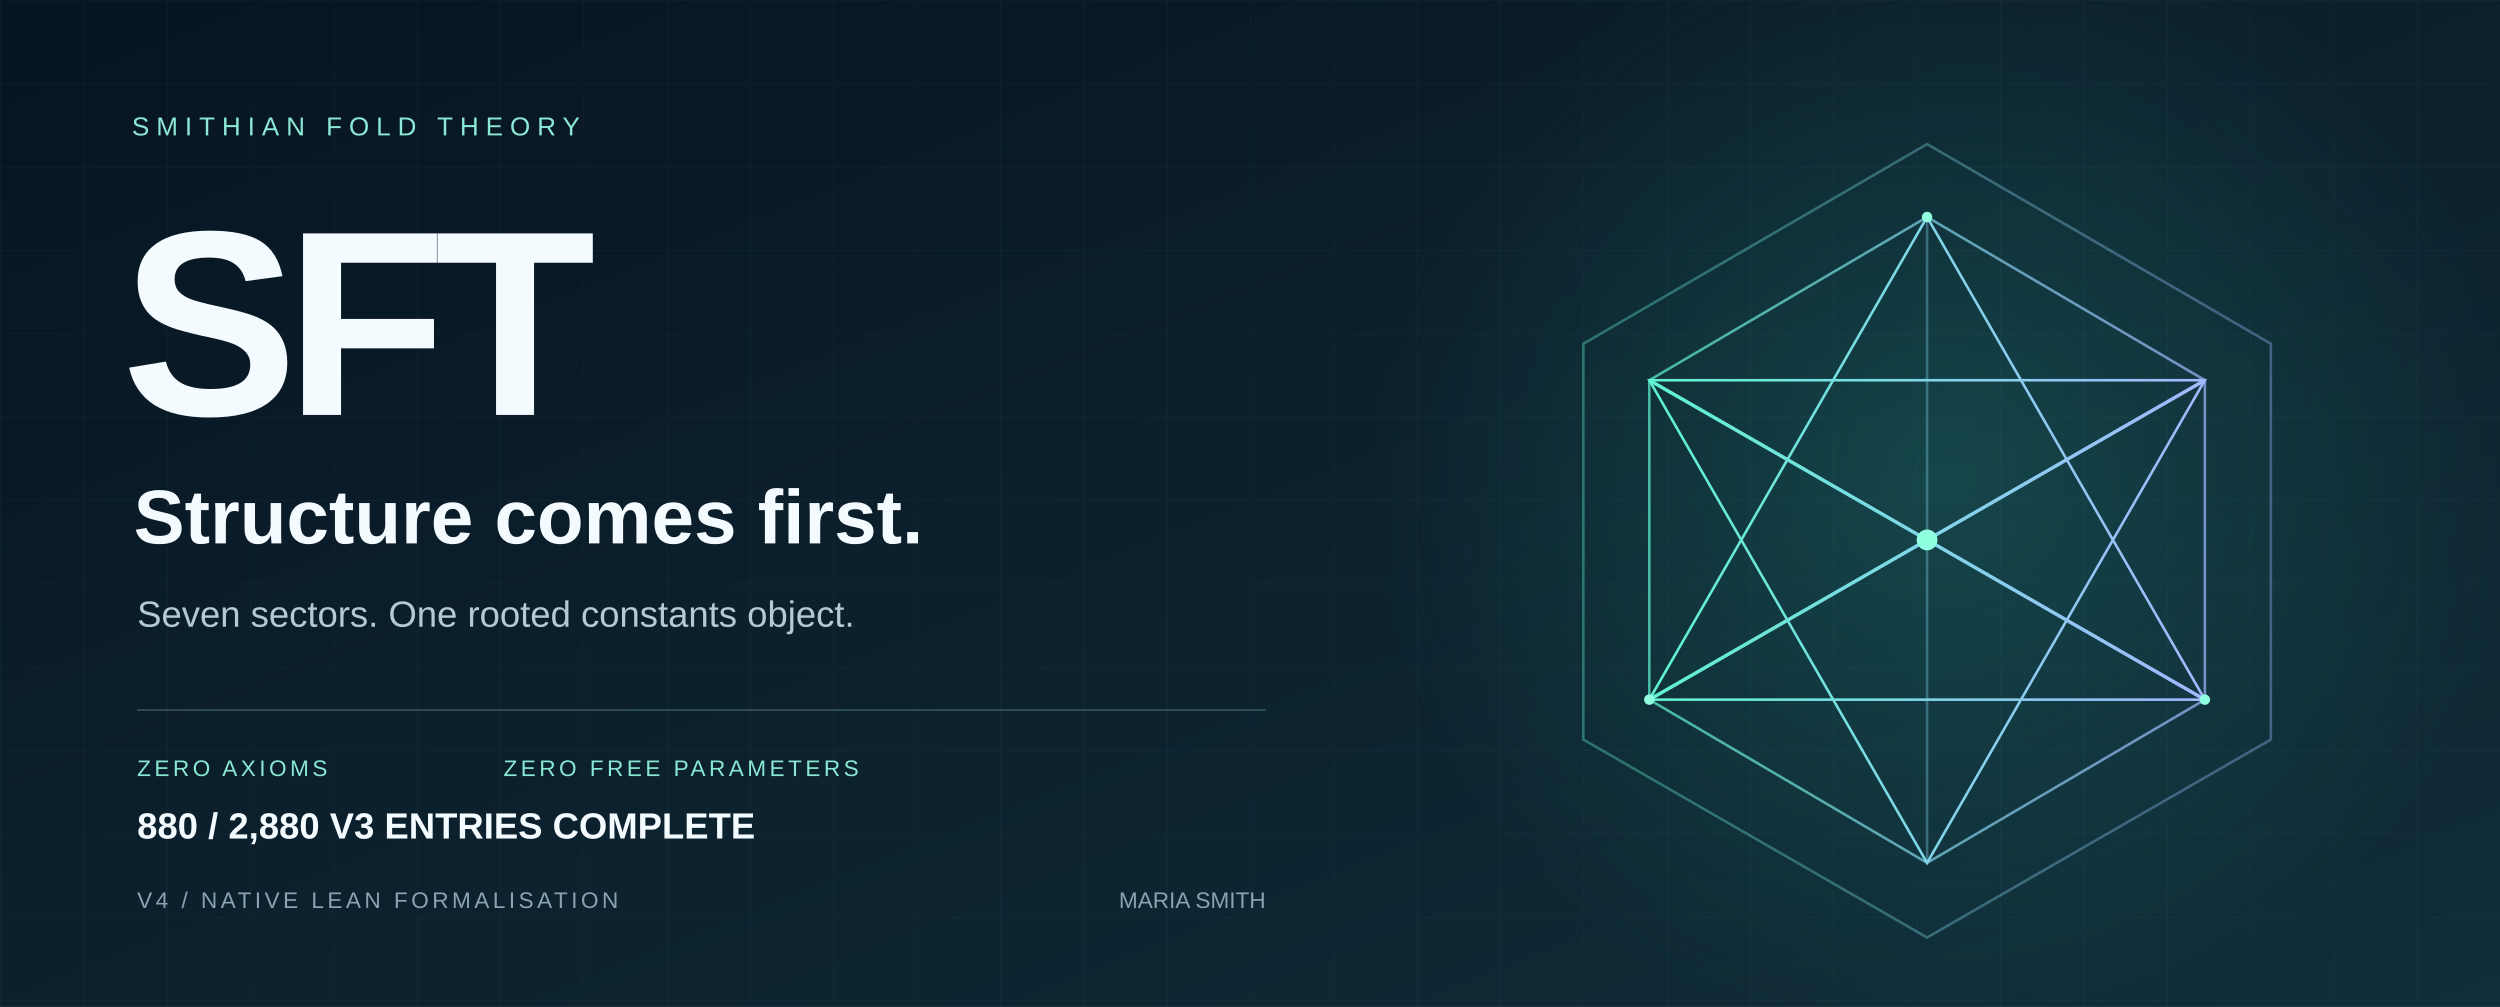
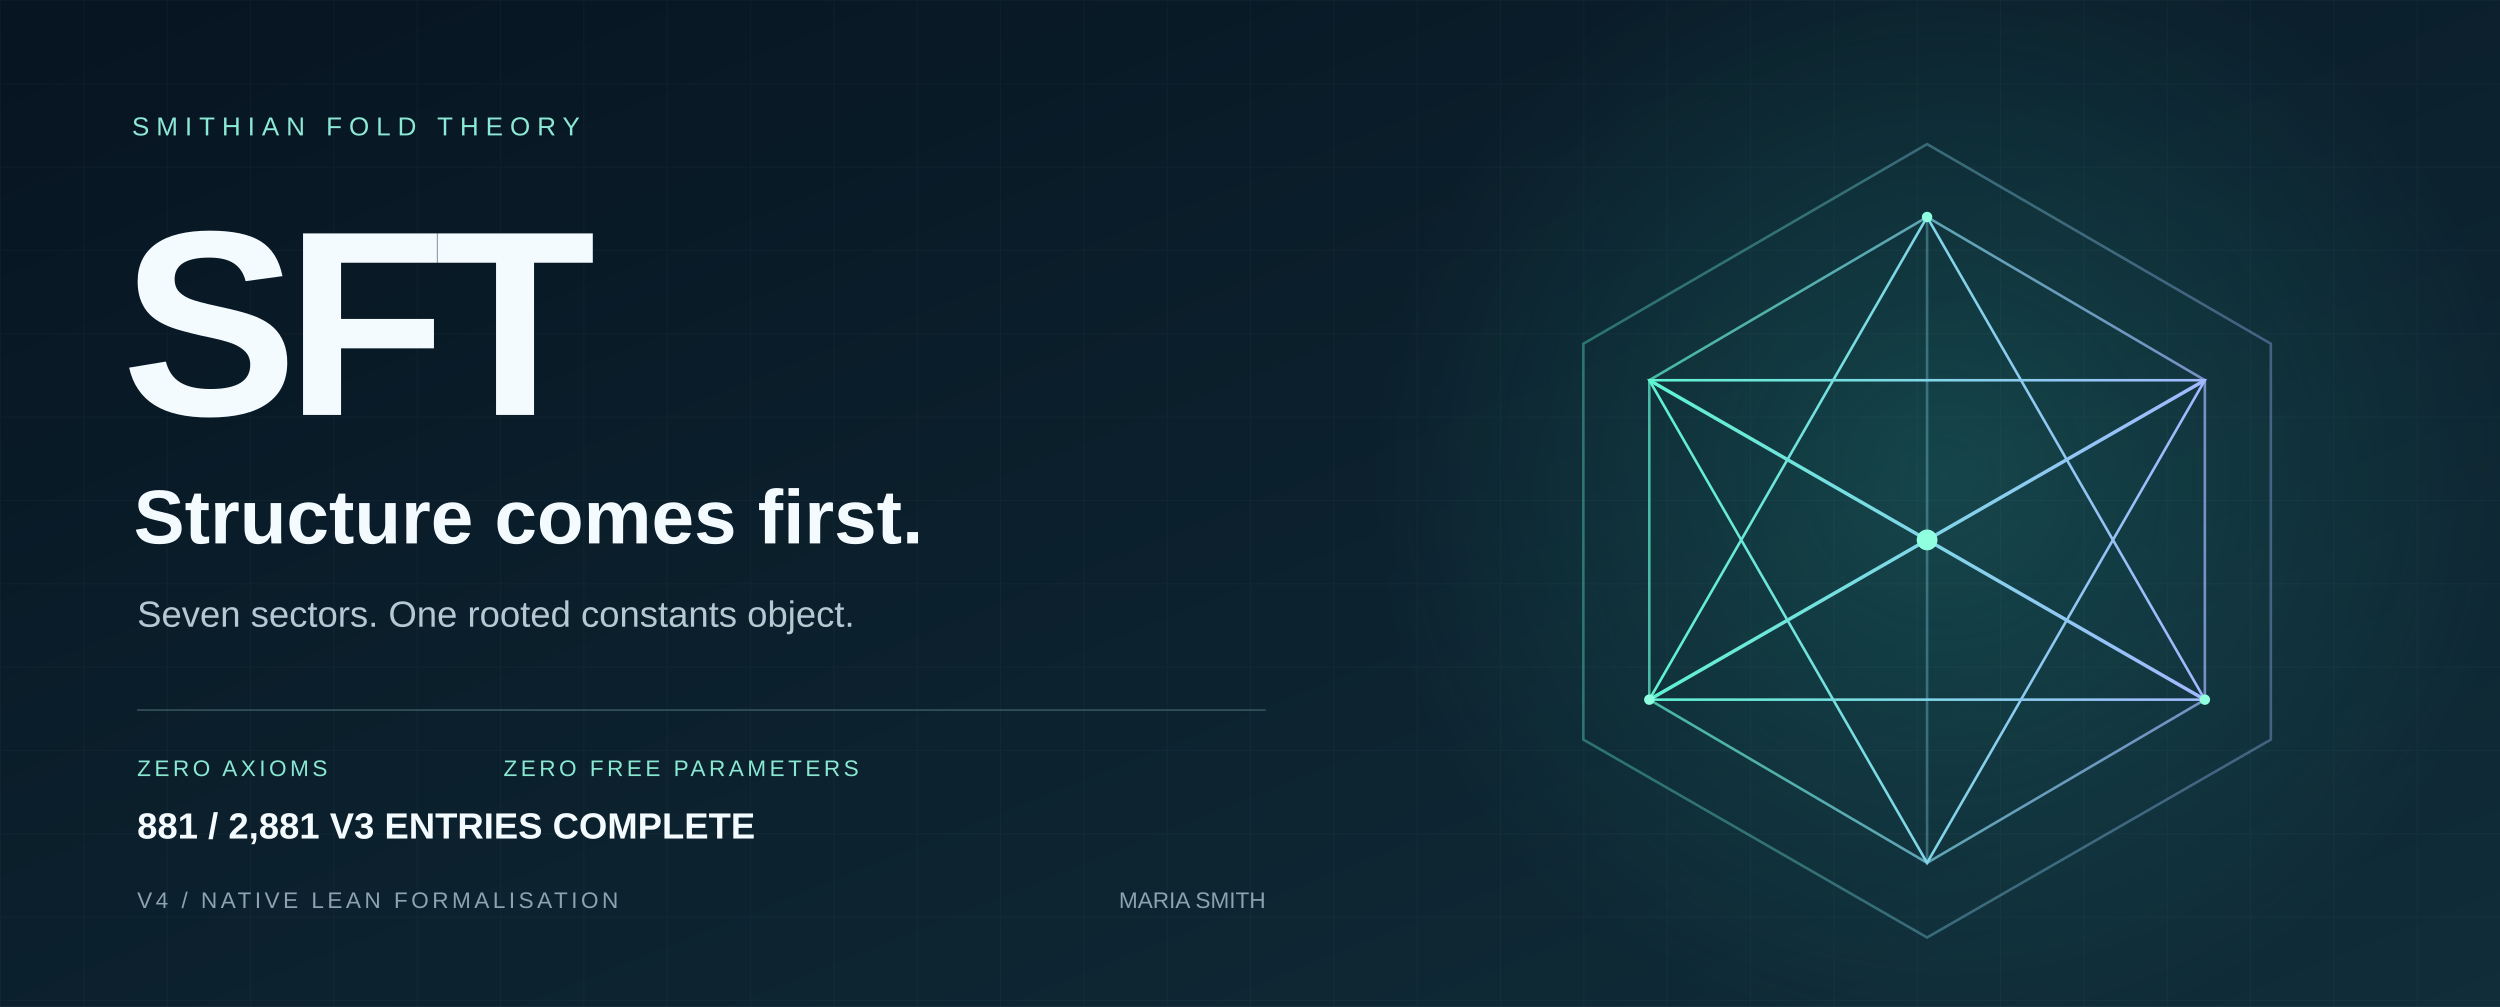
<svg xmlns="http://www.w3.org/2000/svg" width="1440" height="580" viewBox="0 0 1440 580" role="img" aria-labelledby="title desc">
  <defs>
    <linearGradient id="bg" x2="1" y2="1">
      <stop stop-color="#071421" />
      <stop offset="1" stop-color="#102d39" />
    </linearGradient>
    <linearGradient id="edge">
      <stop stop-color="#5ff3d0" />
      <stop offset="1" stop-color="#a2b8ff" />
    </linearGradient>
    <radialGradient id="glow">
      <stop stop-color="#36ccb4" stop-opacity=".2" />
      <stop offset="1" stop-color="#36ccb4" stop-opacity="0" />
    </radialGradient>
    <pattern id="grid" width="48" height="48" patternUnits="userSpaceOnUse">
      <path d="M48 0H0V48" fill="none" stroke="#c6eee7" stroke-opacity=".035" />
    </pattern>
  </defs>
  <path fill="url(#bg)" d="M0 0h1440v580H0z" />
  <path fill="url(#grid)" d="M0 0h1440v580H0z" />
  <circle cx="1120" cy="275" r="330" fill="url(#glow)" />
  <g fill="none" stroke="url(#edge)" stroke-width="1.5">
    <path d="M1110 83 1308 198 1308 426 1110 540 912 426 912 198Z" opacity=".36" />
    <path d="m1110 125 160 94v184l-160 94-160-94V219Z" opacity=".7" />
    <path d="m1110 125 0 372M950 219l320 184M1270 219 950 403" opacity=".35" />
    <path d="m1110 125 160 278-320 0Z" />
    <path d="m1110 497 160-278-320 0Z" />
    <path d="m950 219 160 92 160-92M950 403l160-92 160 92" stroke-width="2" />
  </g>
  <circle cx="1110" cy="311" r="6" fill="#8fffe0" />
  <g fill="#8fffe0">
    <circle cx="1110" cy="125" r="3" />
    <circle cx="950" cy="403" r="3" />
    <circle cx="1270" cy="403" r="3" />
  </g>
  <g font-family="Arial, Helvetica, sans-serif">
    <text x="76" y="78" fill="#8ce9d5" font-size="15" letter-spacing="4">SMITHIAN FOLD THEORY</text>
    <text x="70" y="239" fill="#f4fbff" font-weight="700" font-size="152" letter-spacing="-7">SFT</text>
    <text x="77" y="313" fill="#f4fbff" font-size="44" font-weight="600">Structure comes first.</text>
    <text x="79" y="361" fill="#b5c9d2" font-size="21">Seven sectors. One rooted constants object.</text>
-     <path d="M79 409H729" stroke="#588082" stroke-opacity=".5" />
+     <path d="M79 409H729" stroke="#588182" stroke-opacity=".5" />
    <text x="79" y="447" fill="#89e8d2" font-size="13" letter-spacing="2">ZERO AXIOMS</text>
    <text x="290" y="447" fill="#89e8d2" font-size="13" letter-spacing="2">ZERO FREE PARAMETERS</text>
    <text x="79" y="523" fill="#8ba3b1" font-size="13" letter-spacing="2">V4 / NATIVE LEAN FORMALISATION</text>
    <text x="729" y="523" fill="#8ba3b1" font-size="13" text-anchor="end">MARIA SMITH</text>
-     <text x="79" y="483" fill="#f4fbff" font-size="21" font-weight="600">880 / 2,880 V3 ENTRIES COMPLETE</text>
+     <text x="79" y="483" fill="#f4fbff" font-size="21" font-weight="600">881 / 2,881 V3 ENTRIES COMPLETE</text>
  </g>
</svg>
